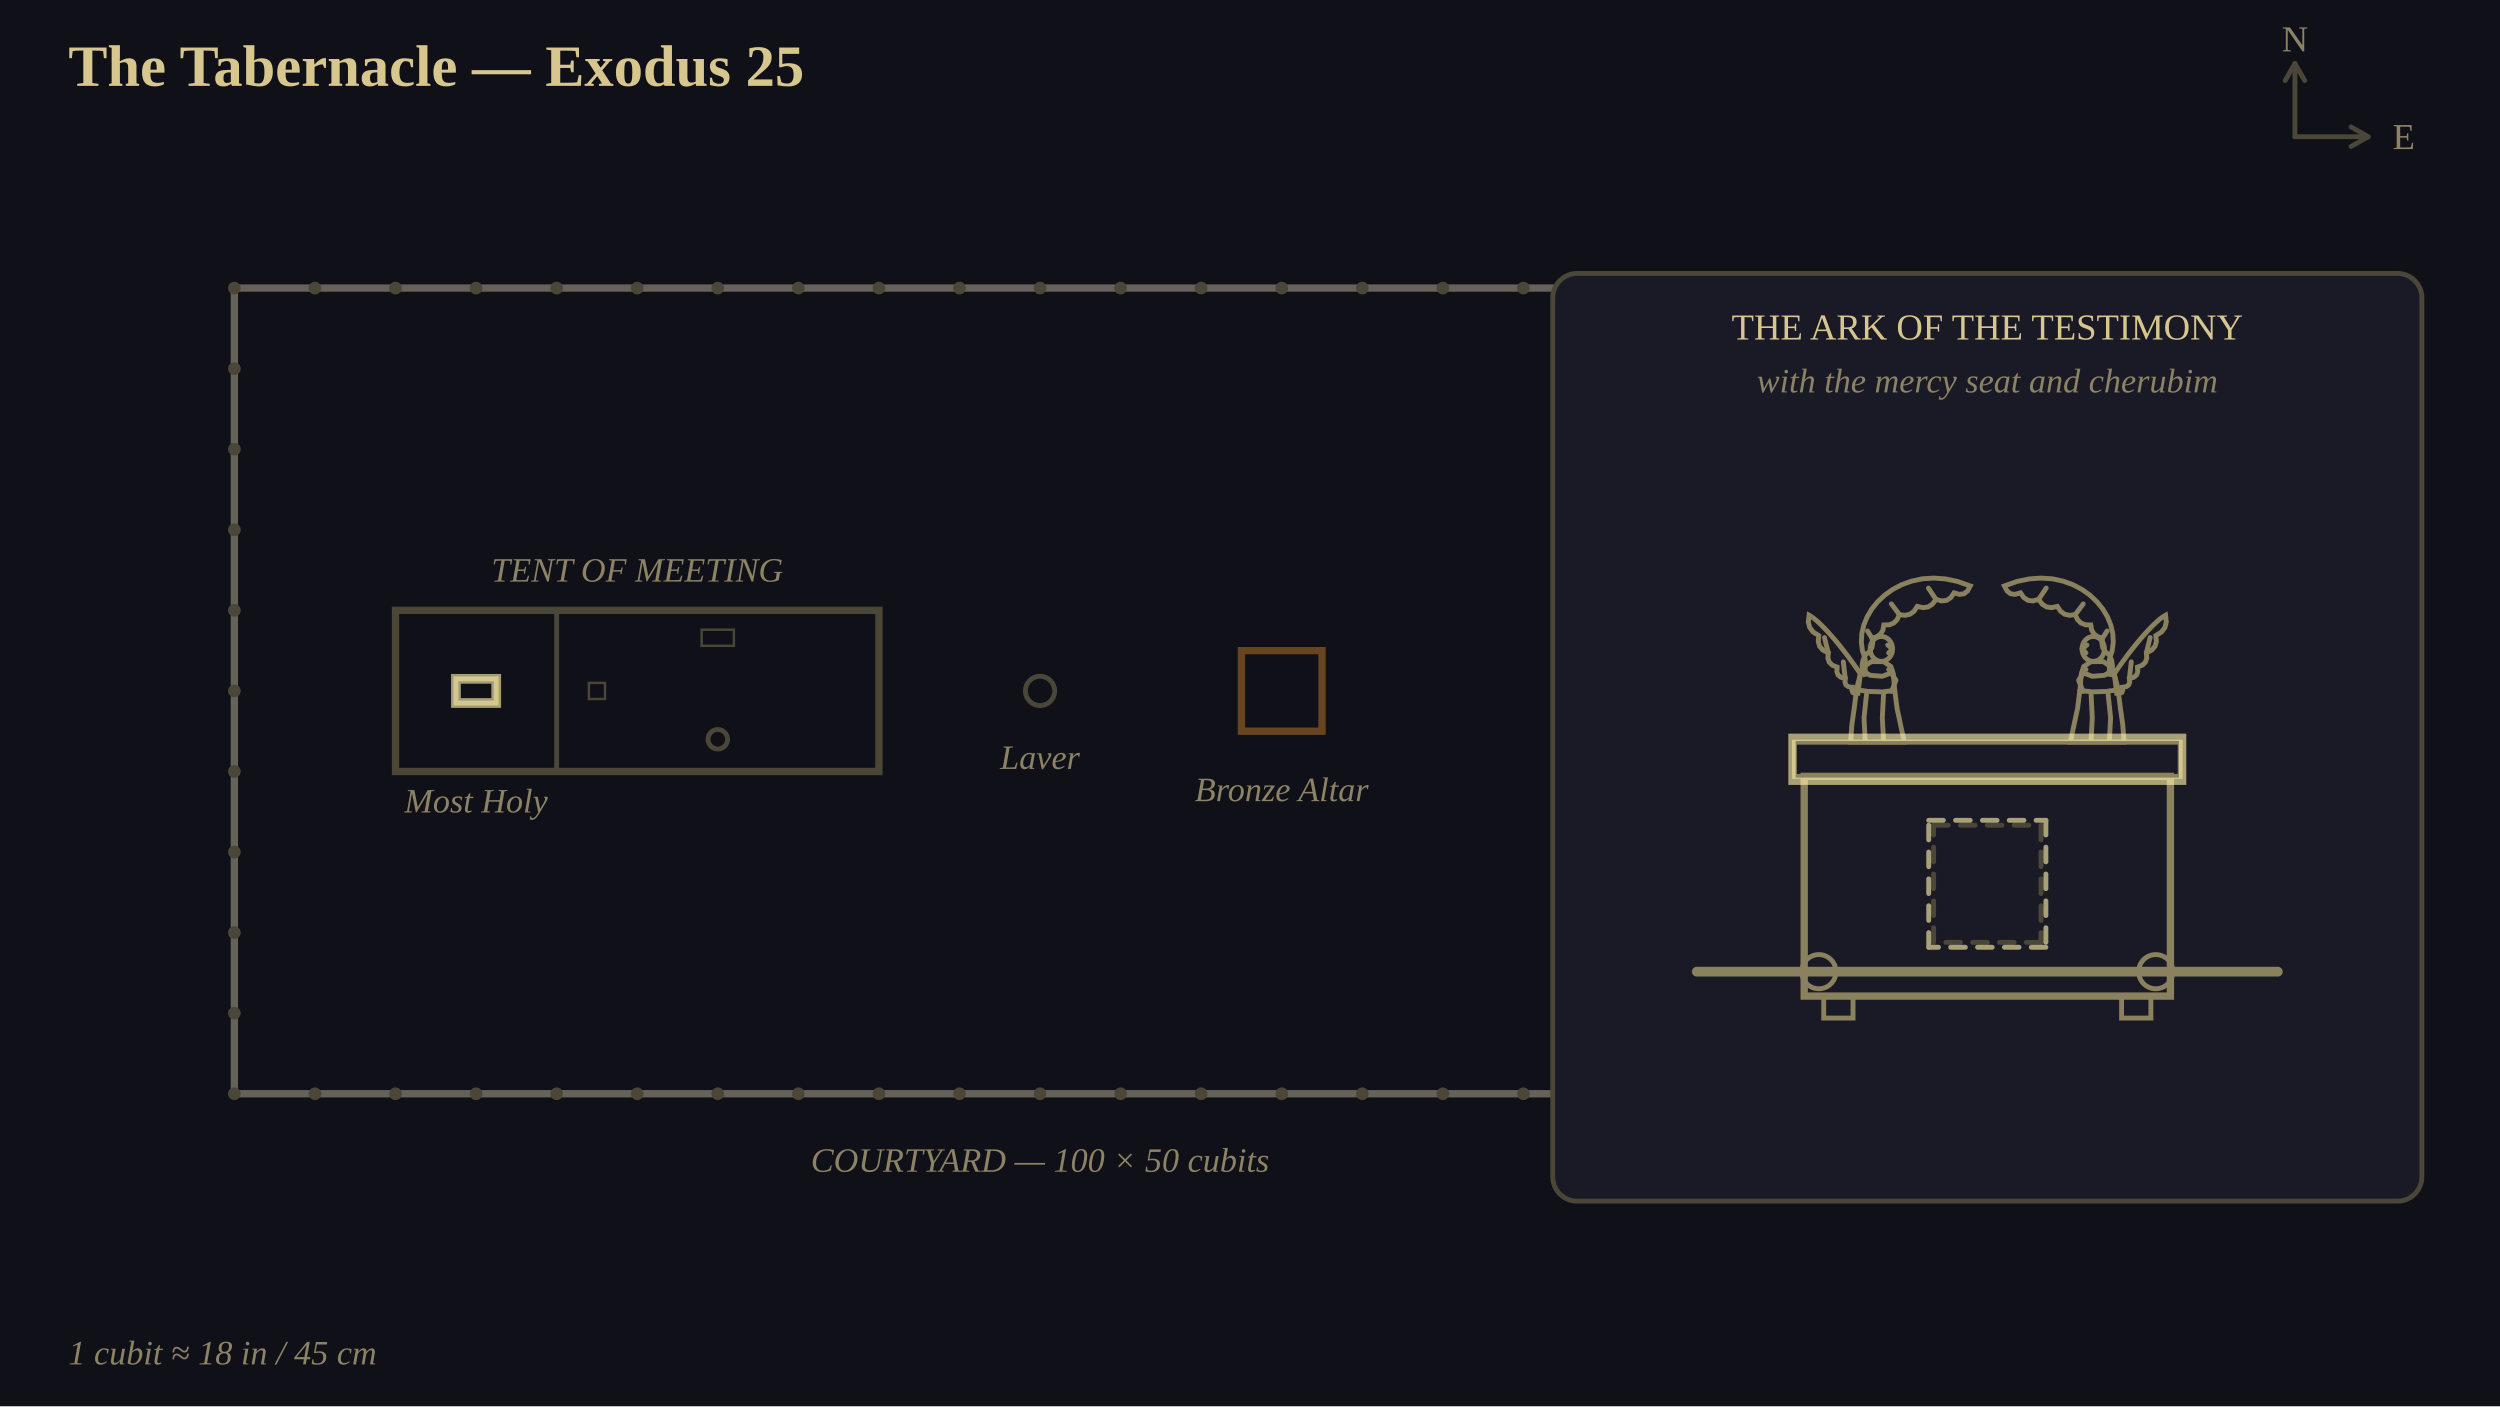
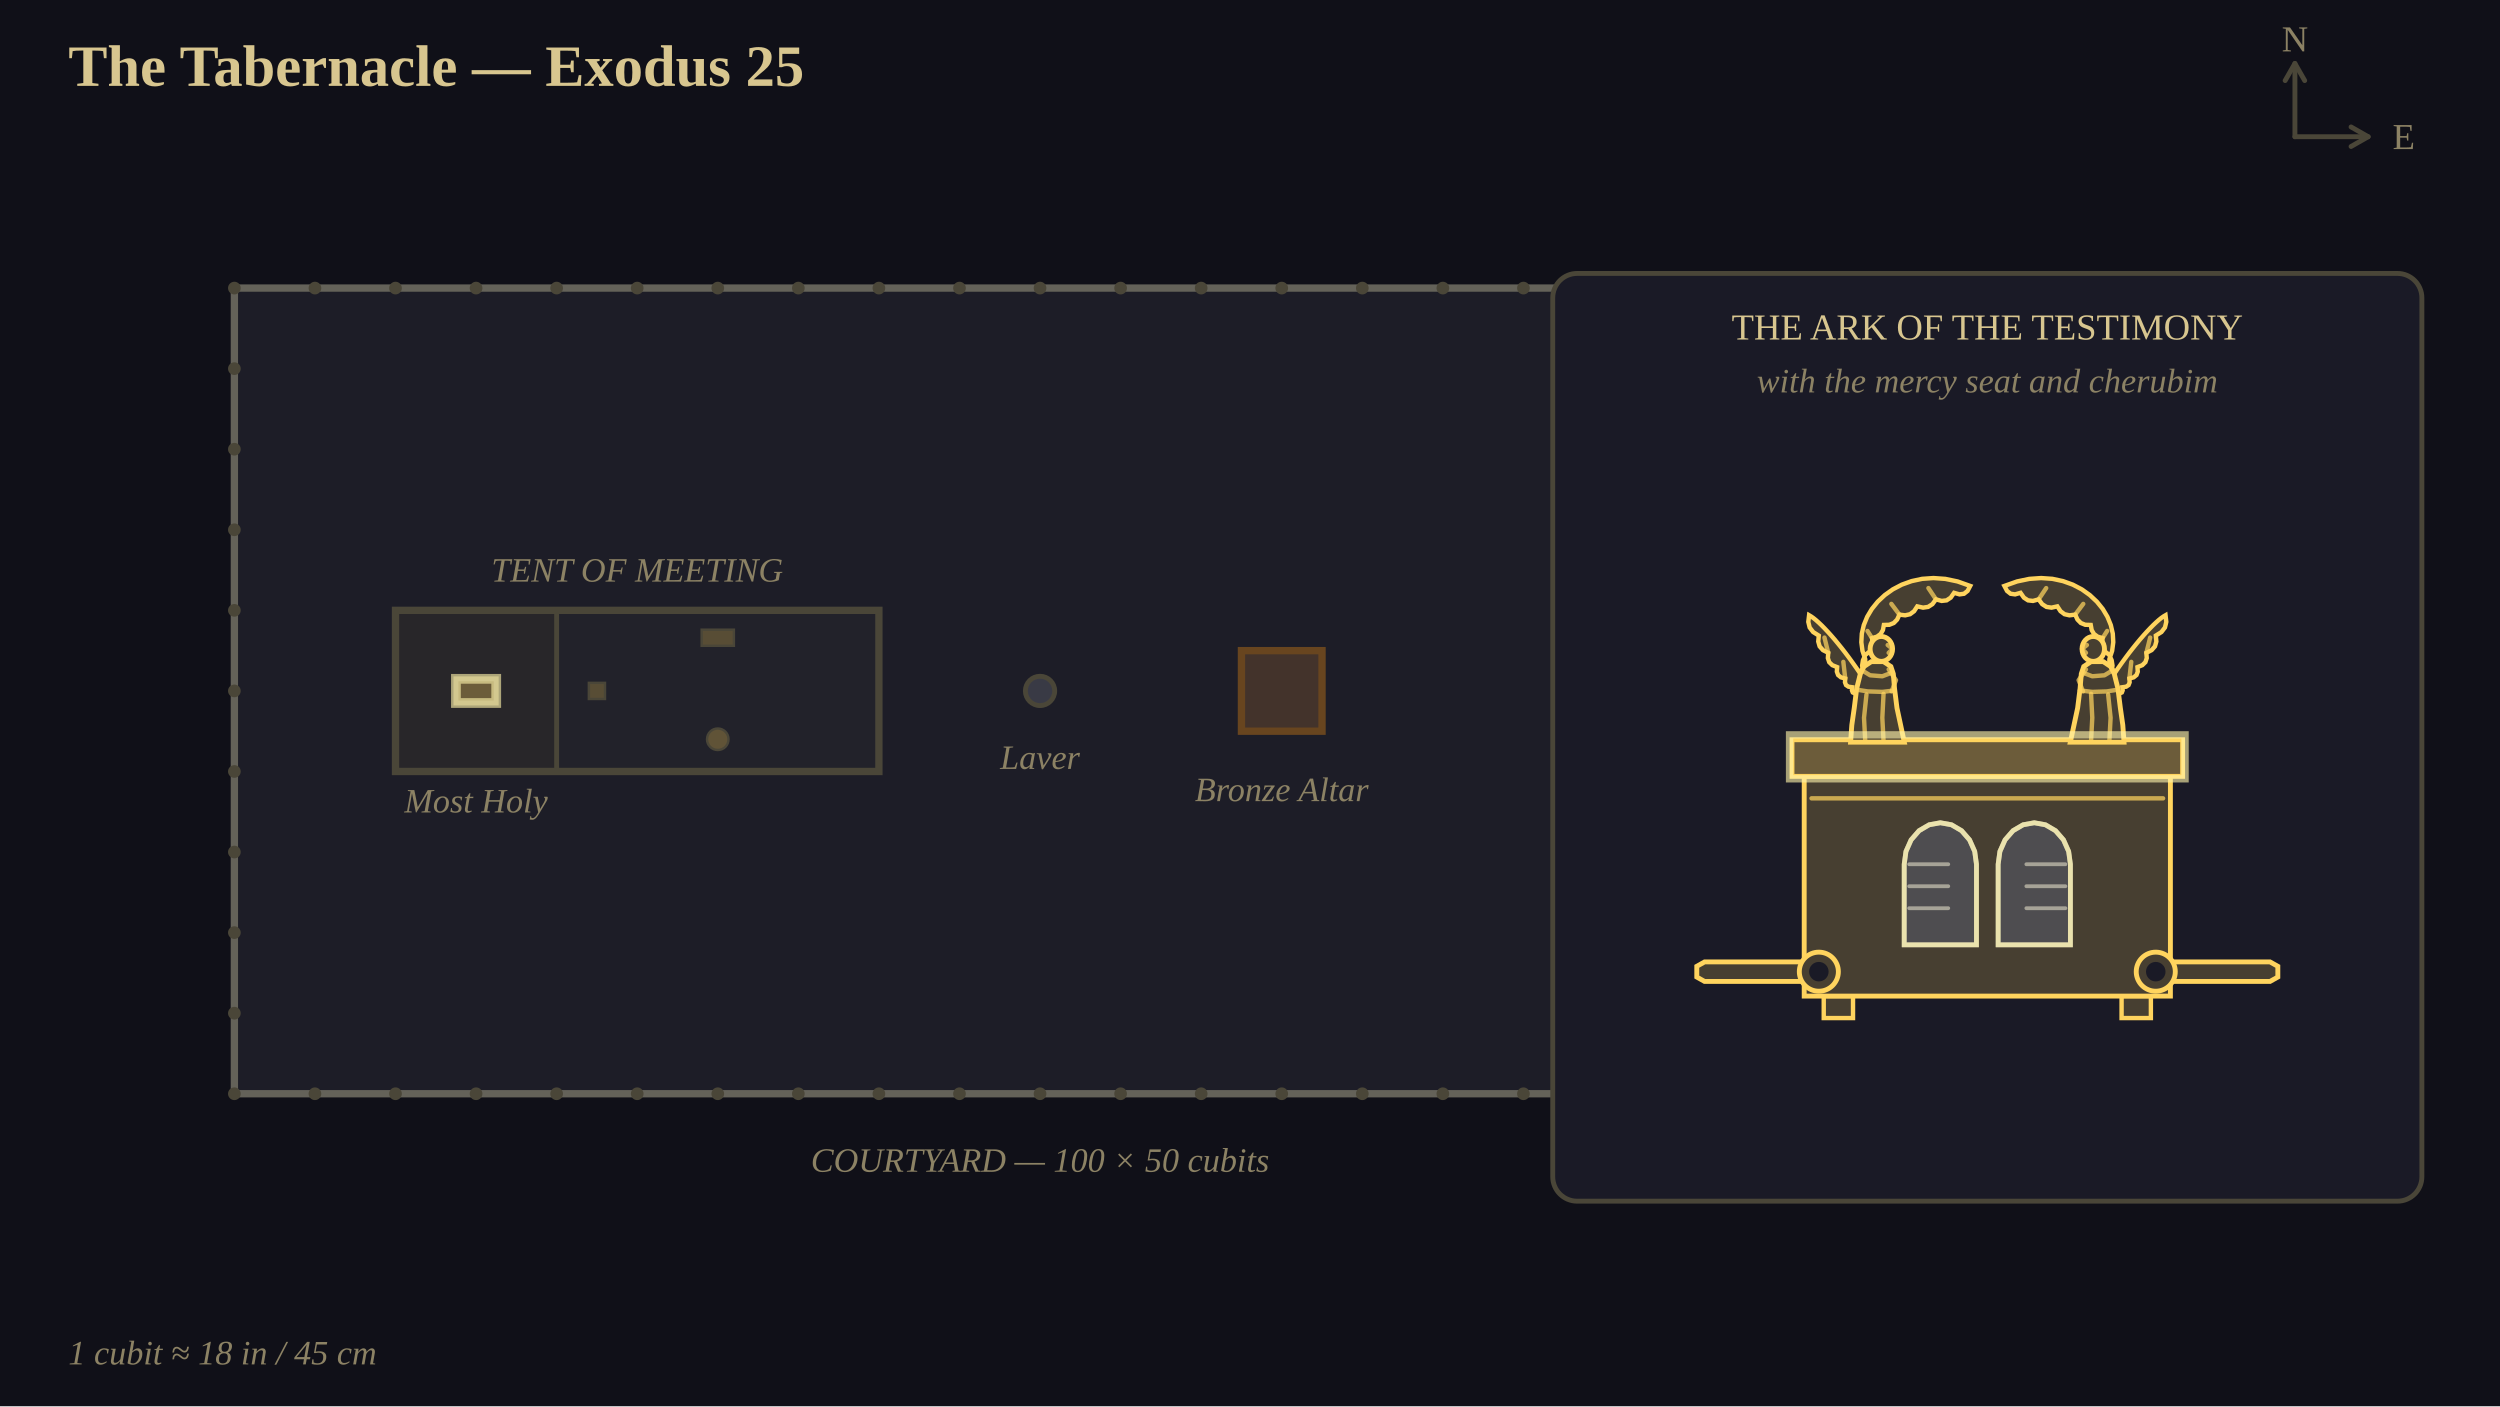
<svg xmlns="http://www.w3.org/2000/svg" viewBox="0 0 1024 576" width="1024" height="576" font-family="Georgia, 'Times New Roman', serif">
  <rect x="0" y="0" width="1024" height="576" fill="rgb(16,16,24)" />
+   <rect x="96" y="118" width="660" height="330" fill="rgb(29,29,39)" />
+   <rect x="162" y="250" width="198" height="66" fill="rgb(34,34,42)" />
+   <rect x="162" y="250" width="66" height="66" fill="rgb(40,38,41)" />
  <polyline points="96,118 756,118" stroke-linejoin="round" stroke-linecap="round" fill="none" stroke="rgb(100,98,89)" stroke-width="3" />
  <polyline points="96,448 756,448" stroke-linejoin="round" stroke-linecap="round" fill="none" stroke="rgb(100,98,89)" stroke-width="3" />
  <polyline points="96,118 96,448" stroke-linejoin="round" stroke-linecap="round" fill="none" stroke="rgb(100,98,89)" stroke-width="3" />
  <polyline points="756,118 756,217" stroke-linejoin="round" stroke-linecap="round" fill="none" stroke="rgb(100,98,89)" stroke-width="3" />
  <polyline points="756,349 756,448" stroke-linejoin="round" stroke-linecap="round" fill="none" stroke="rgb(100,98,89)" stroke-width="3" />
  <polyline points="756,217 756,250" stroke-linejoin="round" stroke-linecap="round" fill="none" stroke="rgb(61,67,108)" stroke-width="5" />
  <polyline points="756,250 756,283" stroke-linejoin="round" stroke-linecap="round" fill="none" stroke="rgb(77,47,88)" stroke-width="5" />
  <polyline points="756,283 756,316" stroke-linejoin="round" stroke-linecap="round" fill="none" stroke="rgb(100,42,42)" stroke-width="5" />
  <polyline points="756,316 756,349" stroke-linejoin="round" stroke-linecap="round" fill="none" stroke="rgb(100,98,89)" stroke-width="5" />
  <ellipse cx="96" cy="118" rx="2.6" ry="2.6" fill="rgb(74,70,56)" />
  <ellipse cx="129" cy="118" rx="2.6" ry="2.6" fill="rgb(74,70,56)" />
  <ellipse cx="162" cy="118" rx="2.6" ry="2.6" fill="rgb(74,70,56)" />
  <ellipse cx="195" cy="118" rx="2.6" ry="2.6" fill="rgb(74,70,56)" />
  <ellipse cx="228" cy="118" rx="2.6" ry="2.6" fill="rgb(74,70,56)" />
  <ellipse cx="261" cy="118" rx="2.6" ry="2.6" fill="rgb(74,70,56)" />
  <ellipse cx="294" cy="118" rx="2.6" ry="2.6" fill="rgb(74,70,56)" />
  <ellipse cx="327" cy="118" rx="2.6" ry="2.6" fill="rgb(74,70,56)" />
  <ellipse cx="360" cy="118" rx="2.6" ry="2.6" fill="rgb(74,70,56)" />
  <ellipse cx="393" cy="118" rx="2.6" ry="2.6" fill="rgb(74,70,56)" />
  <ellipse cx="426" cy="118" rx="2.6" ry="2.6" fill="rgb(74,70,56)" />
  <ellipse cx="459" cy="118" rx="2.6" ry="2.6" fill="rgb(74,70,56)" />
  <ellipse cx="492" cy="118" rx="2.6" ry="2.6" fill="rgb(74,70,56)" />
  <ellipse cx="525" cy="118" rx="2.6" ry="2.6" fill="rgb(74,70,56)" />
  <ellipse cx="558" cy="118" rx="2.6" ry="2.6" fill="rgb(74,70,56)" />
  <ellipse cx="591" cy="118" rx="2.6" ry="2.6" fill="rgb(74,70,56)" />
  <ellipse cx="624" cy="118" rx="2.6" ry="2.6" fill="rgb(74,70,56)" />
  <ellipse cx="657" cy="118" rx="2.6" ry="2.6" fill="rgb(74,70,56)" />
  <ellipse cx="690" cy="118" rx="2.6" ry="2.6" fill="rgb(74,70,56)" />
  <ellipse cx="723" cy="118" rx="2.6" ry="2.6" fill="rgb(74,70,56)" />
  <ellipse cx="756" cy="118" rx="2.6" ry="2.6" fill="rgb(74,70,56)" />
  <ellipse cx="96" cy="448" rx="2.6" ry="2.6" fill="rgb(74,70,56)" />
  <ellipse cx="129" cy="448" rx="2.6" ry="2.6" fill="rgb(74,70,56)" />
  <ellipse cx="162" cy="448" rx="2.6" ry="2.6" fill="rgb(74,70,56)" />
  <ellipse cx="195" cy="448" rx="2.6" ry="2.6" fill="rgb(74,70,56)" />
  <ellipse cx="228" cy="448" rx="2.6" ry="2.6" fill="rgb(74,70,56)" />
  <ellipse cx="261" cy="448" rx="2.6" ry="2.6" fill="rgb(74,70,56)" />
  <ellipse cx="294" cy="448" rx="2.6" ry="2.6" fill="rgb(74,70,56)" />
  <ellipse cx="327" cy="448" rx="2.6" ry="2.6" fill="rgb(74,70,56)" />
  <ellipse cx="360" cy="448" rx="2.6" ry="2.6" fill="rgb(74,70,56)" />
  <ellipse cx="393" cy="448" rx="2.6" ry="2.6" fill="rgb(74,70,56)" />
  <ellipse cx="426" cy="448" rx="2.6" ry="2.6" fill="rgb(74,70,56)" />
  <ellipse cx="459" cy="448" rx="2.6" ry="2.6" fill="rgb(74,70,56)" />
  <ellipse cx="492" cy="448" rx="2.6" ry="2.6" fill="rgb(74,70,56)" />
  <ellipse cx="525" cy="448" rx="2.6" ry="2.6" fill="rgb(74,70,56)" />
  <ellipse cx="558" cy="448" rx="2.6" ry="2.6" fill="rgb(74,70,56)" />
  <ellipse cx="591" cy="448" rx="2.6" ry="2.6" fill="rgb(74,70,56)" />
  <ellipse cx="624" cy="448" rx="2.6" ry="2.6" fill="rgb(74,70,56)" />
  <ellipse cx="657" cy="448" rx="2.6" ry="2.6" fill="rgb(74,70,56)" />
  <ellipse cx="690" cy="448" rx="2.6" ry="2.6" fill="rgb(74,70,56)" />
  <ellipse cx="723" cy="448" rx="2.6" ry="2.6" fill="rgb(74,70,56)" />
  <ellipse cx="756" cy="448" rx="2.6" ry="2.6" fill="rgb(74,70,56)" />
  <ellipse cx="96" cy="151" rx="2.6" ry="2.6" fill="rgb(74,70,56)" />
  <ellipse cx="96" cy="184" rx="2.6" ry="2.6" fill="rgb(74,70,56)" />
  <ellipse cx="96" cy="217" rx="2.6" ry="2.6" fill="rgb(74,70,56)" />
  <ellipse cx="96" cy="250" rx="2.6" ry="2.6" fill="rgb(74,70,56)" />
  <ellipse cx="96" cy="283" rx="2.6" ry="2.6" fill="rgb(74,70,56)" />
  <ellipse cx="96" cy="316" rx="2.6" ry="2.6" fill="rgb(74,70,56)" />
  <ellipse cx="96" cy="349" rx="2.6" ry="2.6" fill="rgb(74,70,56)" />
  <ellipse cx="96" cy="382" rx="2.6" ry="2.6" fill="rgb(74,70,56)" />
  <ellipse cx="96" cy="415" rx="2.6" ry="2.6" fill="rgb(74,70,56)" />
  <ellipse cx="756" cy="151" rx="2.6" ry="2.6" fill="rgb(74,70,56)" />
  <ellipse cx="756" cy="184" rx="2.6" ry="2.6" fill="rgb(74,70,56)" />
  <ellipse cx="756" cy="217" rx="2.6" ry="2.6" fill="rgb(74,70,56)" />
  <ellipse cx="756" cy="250" rx="2.6" ry="2.6" fill="rgb(74,70,56)" />
  <ellipse cx="756" cy="294.02" rx="2.6" ry="2.6" fill="rgb(74,70,56)" />
  <ellipse cx="756" cy="337.98" rx="2.6" ry="2.6" fill="rgb(74,70,56)" />
  <ellipse cx="756" cy="349" rx="2.6" ry="2.6" fill="rgb(74,70,56)" />
  <ellipse cx="756" cy="382" rx="2.6" ry="2.6" fill="rgb(74,70,56)" />
  <ellipse cx="756" cy="415" rx="2.6" ry="2.6" fill="rgb(74,70,56)" />
  <rect x="162" y="250" width="198" height="66" fill="none" stroke="rgb(74,70,56)" stroke-width="3" />
  <polyline points="228,250 228,316" stroke-linejoin="round" stroke-linecap="round" fill="none" stroke="rgb(74,70,56)" stroke-width="2" />
-   <rect x="186.75" y="278.05" width="16.5" height="9.9" fill="none" stroke="rgb(140,130,100)" stroke-width="2" />
-   <rect x="241.2" y="279.7" width="6.6" height="6.6" fill="none" stroke="rgb(74,70,56)" stroke-width="1" />
-   <rect x="287.4" y="257.92" width="13.2" height="6.6" fill="none" stroke="rgb(74,70,56)" stroke-width="1" />
-   <ellipse cx="294" cy="302.8" rx="4" ry="4" fill="none" stroke="rgb(74,70,56)" stroke-width="2" />
-   <ellipse cx="426" cy="283" rx="6" ry="6" fill="none" stroke="rgb(74,70,56)" stroke-width="2" />
-   <rect x="508.5" y="266.5" width="33" height="33" fill="none" stroke="rgb(104,69,31)" stroke-width="3" />
+   <rect x="186.75" y="278.05" width="16.5" height="9.9" fill="rgb(108,92,58)" stroke="rgb(140,130,100)" stroke-width="2" />
+   <rect x="241.2" y="279.7" width="6.6" height="6.6" fill="rgb(88,77,53)" stroke="rgb(74,70,56)" stroke-width="1" />
+   <rect x="287.4" y="257.92" width="13.2" height="6.6" fill="rgb(88,77,53)" stroke="rgb(74,70,56)" stroke-width="1" />
+   <ellipse cx="294" cy="302.8" rx="4.4" ry="4.4" fill="rgb(96,83,55)" stroke="rgb(74,70,56)" stroke-width="1" />
+   <ellipse cx="426" cy="283" rx="6" ry="6" fill="rgb(57,58,69)" stroke="rgb(74,70,56)" stroke-width="2" />
+   <rect x="508.5" y="266.5" width="33" height="33" fill="rgb(67,51,43)" stroke="rgb(104,69,31)" stroke-width="3" />
  <text x="261" y="233.5" font-size="14" text-anchor="middle" dominant-baseline="central" fill="rgb(140,130,100)" font-family="Georgia, 'Times New Roman', serif" font-style="italic">TENT OF MEETING</text>
  <text x="195" y="323.92" font-size="14" text-anchor="middle" dominant-baseline="text-before-edge" fill="rgb(140,130,100)" font-family="Georgia, 'Times New Roman', serif" font-style="italic">Most Holy</text>
  <text x="525" y="319.3" font-size="14" text-anchor="middle" dominant-baseline="text-before-edge" fill="rgb(140,130,100)" font-family="Georgia, 'Times New Roman', serif" font-style="italic">Bronze Altar</text>
  <text x="426" y="306.1" font-size="14" text-anchor="middle" dominant-baseline="text-before-edge" fill="rgb(140,130,100)" font-family="Georgia, 'Times New Roman', serif" font-style="italic">Laver</text>
  <text x="782.4" y="283" font-size="14" text-anchor="start" dominant-baseline="central" fill="rgb(140,130,100)" font-family="Georgia, 'Times New Roman', serif" font-style="italic">GATE</text>
  <text x="426" y="471.1" font-size="14" text-anchor="middle" dominant-baseline="text-before-edge" fill="rgb(140,130,100)" font-family="Georgia, 'Times New Roman', serif" font-style="italic">COURTYARD  —  100 × 50 cubits</text>
  <polyline points="940,56 940,26" stroke-linejoin="round" stroke-linecap="round" fill="none" stroke="rgb(74,70,56)" stroke-width="2" />
  <polyline points="936,33 940,26 944,33" stroke-linejoin="round" stroke-linecap="round" fill="none" stroke="rgb(74,70,56)" stroke-width="2" />
  <polyline points="940,56 970,56" stroke-linejoin="round" stroke-linecap="round" fill="none" stroke="rgb(74,70,56)" stroke-width="2" />
  <polyline points="963,52 970,56 963,60" stroke-linejoin="round" stroke-linecap="round" fill="none" stroke="rgb(74,70,56)" stroke-width="2" />
  <text x="940" y="16" font-size="15" text-anchor="middle" dominant-baseline="central" fill="rgb(140,130,100)" font-family="Georgia, 'Times New Roman', serif">N</text>
  <text x="980" y="56" font-size="15" text-anchor="start" dominant-baseline="central" fill="rgb(140,130,100)" font-family="Georgia, 'Times New Roman', serif">E</text>
  <text x="28" y="20" font-size="24" text-anchor="start" dominant-baseline="text-before-edge" fill="rgb(216,198,143)" font-family="Georgia, 'Times New Roman', serif" font-weight="bold">The Tabernacle — Exodus 25</text>
  <text x="28" y="550" font-size="14" text-anchor="start" dominant-baseline="text-before-edge" fill="rgb(140,130,100)" font-family="Georgia, 'Times New Roman', serif" font-style="italic">1 cubit ≈ 18 in / 45 cm</text>
  <rect x="636" y="112" width="356" height="380" rx="10" fill="rgb(26,26,38)" stroke="rgb(74,70,56)" stroke-width="2" />
  <text x="814" y="134" font-size="15" text-anchor="middle" dominant-baseline="central" fill="rgb(216,198,143)" font-family="Georgia, 'Times New Roman', serif">THE ARK OF THE TESTIMONY</text>
  <text x="814" y="156" font-size="14" text-anchor="middle" dominant-baseline="central" fill="rgb(140,130,100)" font-family="Georgia, 'Times New Roman', serif" font-style="italic">with the mercy seat and cherubim</text>
-   <rect x="739" y="318" width="150" height="90" fill="none" stroke="rgb(138,129,95)" stroke-width="3" />
-   <rect x="735" y="304" width="158" height="14" fill="none" stroke="rgb(138,129,95)" stroke-width="2" />
-   <rect x="747" y="408" width="12" height="9" fill="none" stroke="rgb(138,129,95)" stroke-width="2" />
-   <rect x="869" y="408" width="12" height="9" fill="none" stroke="rgb(138,129,95)" stroke-width="2" />
-   <polyline points="695,398 933,398" stroke-linejoin="round" stroke-linecap="round" fill="none" stroke="rgb(138,129,95)" stroke-width="4" />
-   <ellipse cx="745" cy="398" rx="7" ry="7" fill="none" stroke="rgb(138,129,95)" stroke-width="2" />
-   <ellipse cx="883" cy="398" rx="7" ry="7" fill="none" stroke="rgb(138,129,95)" stroke-width="2" />
-   <polyline points="792,338 798,338" stroke-linejoin="round" stroke-linecap="round" fill="none" stroke="rgb(74,70,56)" stroke-width="2" />
-   <polyline points="803,338 809,338" stroke-linejoin="round" stroke-linecap="round" fill="none" stroke="rgb(74,70,56)" stroke-width="2" />
-   <polyline points="814,338 820,338" stroke-linejoin="round" stroke-linecap="round" fill="none" stroke="rgb(74,70,56)" stroke-width="2" />
-   <polyline points="825,338 831,338" stroke-linejoin="round" stroke-linecap="round" fill="none" stroke="rgb(74,70,56)" stroke-width="2" />
-   <polyline points="836,338 836,344" stroke-linejoin="round" stroke-linecap="round" fill="none" stroke="rgb(74,70,56)" stroke-width="2" />
-   <polyline points="836,349 836,355" stroke-linejoin="round" stroke-linecap="round" fill="none" stroke="rgb(74,70,56)" stroke-width="2" />
-   <polyline points="836,360 836,366" stroke-linejoin="round" stroke-linecap="round" fill="none" stroke="rgb(74,70,56)" stroke-width="2" />
-   <polyline points="836,371 836,377" stroke-linejoin="round" stroke-linecap="round" fill="none" stroke="rgb(74,70,56)" stroke-width="2" />
-   <polyline points="836,382 836,386" stroke-linejoin="round" stroke-linecap="round" fill="none" stroke="rgb(74,70,56)" stroke-width="2" />
-   <polyline points="836,386 830,386" stroke-linejoin="round" stroke-linecap="round" fill="none" stroke="rgb(74,70,56)" stroke-width="2" />
-   <polyline points="825,386 819,386" stroke-linejoin="round" stroke-linecap="round" fill="none" stroke="rgb(74,70,56)" stroke-width="2" />
-   <polyline points="814,386 808,386" stroke-linejoin="round" stroke-linecap="round" fill="none" stroke="rgb(74,70,56)" stroke-width="2" />
-   <polyline points="803,386 797,386" stroke-linejoin="round" stroke-linecap="round" fill="none" stroke="rgb(74,70,56)" stroke-width="2" />
-   <polyline points="792,386 792,380" stroke-linejoin="round" stroke-linecap="round" fill="none" stroke="rgb(74,70,56)" stroke-width="2" />
-   <polyline points="792,375 792,369" stroke-linejoin="round" stroke-linecap="round" fill="none" stroke="rgb(74,70,56)" stroke-width="2" />
-   <polyline points="792,364 792,358" stroke-linejoin="round" stroke-linecap="round" fill="none" stroke="rgb(74,70,56)" stroke-width="2" />
-   <polyline points="792,353 792,347" stroke-linejoin="round" stroke-linecap="round" fill="none" stroke="rgb(74,70,56)" stroke-width="2" />
-   <polyline points="792,342 792,338" stroke-linejoin="round" stroke-linecap="round" fill="none" stroke="rgb(74,70,56)" stroke-width="2" />
-   <polygon points="762,276 760.49,273.77 758.96,271.61 757.43,269.5 755.91,267.47 754.39,265.52 752.89,263.66 751.43,261.9 750,260.25 748.62,258.72 747.29,257.31 746.03,256.04 744.84,254.91 743.74,253.93 742.72,253.11 741.81,252.47 741,252 740.68,254.72 741.23,257.01 742.67,258.89 744.98,260.34 744.75,262.76 745.32,264.75 746.69,266.3 748.85,267.41 748.69,269.54 749.24,271.22 750.51,272.46 752.5,273.25 752.37,275.1 752.88,276.49 754.03,277.43 755.81,277.93 755.7,279.49 756.14,280.61 757.13,281.27 758.69,281.49 758.55,282.78 758.89,283.63 759.7,284.03 761,284" fill="none" stroke="rgb(138,129,95)" stroke-width="2" />
-   <polyline points="748.85,267.41 747.3,261.15" stroke-linejoin="round" stroke-linecap="round" fill="none" stroke="rgb(138,129,95)" stroke-width="2" />
-   <polyline points="755.81,277.93 755.03,271.1" stroke-linejoin="round" stroke-linecap="round" fill="none" stroke="rgb(138,129,95)" stroke-width="2" />
-   <polygon points="764,270 762.86,266.56 762.4,263.05 762.6,259.52 763.41,256.03 764.79,252.65 766.71,249.43 769.12,246.45 772,243.75 775.3,241.4 778.98,239.47 783.01,238.02 787.34,237.09 791.95,236.77 796.79,237.11 801.81,238.16 807,240 805.92,242.05 804.46,243.2 802.62,243.46 800.39,242.82 799.01,244.8 797.31,245.91 795.3,246.14 792.97,245.5 791.52,247.46 789.76,248.59 787.69,248.89 785.31,248.37 784.01,250.35 782.36,251.58 780.35,252.04 778,251.75 777.06,253.79 775.69,255.18 773.88,255.91 771.63,255.98 771.25,258.07 770.31,259.67 768.82,260.77 766.78,261.38 767.07,263.49 766.71,265.34 765.7,266.93 764.04,268.27 763.06,270.45 762.72,272.63 763.04,274.81 764,277" fill="none" stroke="rgb(138,129,95)" stroke-width="2" />
-   <polyline points="792.97,245.5 789.88,240.88" stroke-linejoin="round" stroke-linecap="round" fill="none" stroke="rgb(138,129,95)" stroke-width="2" />
-   <polyline points="778,251.75 774.7,247.35" stroke-linejoin="round" stroke-linecap="round" fill="none" stroke="rgb(138,129,95)" stroke-width="2" />
-   <polyline points="766.78,261.38 764.92,258.44" stroke-linejoin="round" stroke-linecap="round" fill="none" stroke="rgb(138,129,95)" stroke-width="2" />
-   <polygon points="758,304 758.5,297 759.5,290 760.5,282 762,276 763.5,273 766.5,271 771.5,271 774.5,273 775.5,276 776,282 777,290 778.5,297 780,304" fill="none" stroke="rgb(138,129,95)" stroke-width="2" />
-   <ellipse cx="770.6" cy="265.8" rx="4.6" ry="5.1" fill="none" stroke="rgb(138,129,95)" stroke-width="2" />
-   <polyline points="773.2,264.2 775.2,265.8 773.6,267.4" stroke-linejoin="round" stroke-linecap="round" fill="none" stroke="rgb(138,129,95)" stroke-width="2" />
-   <polyline points="762.4,274.4 766,276.6 771,277 775.2,275.4" stroke-linejoin="round" stroke-linecap="round" fill="none" stroke="rgb(138,129,95)" stroke-width="2" />
-   <polyline points="773.6,274.2 776.6,278.6 774.8,283.2" stroke-linejoin="round" stroke-linecap="round" fill="none" stroke="rgb(138,129,95)" stroke-width="2" />
-   <polyline points="760.6,282.5 765,283.2 771,283.4 776.1,282.8" stroke-linejoin="round" stroke-linecap="round" fill="none" stroke="rgb(138,129,95)" stroke-width="2" />
-   <polyline points="764.5,284.5 763.5,294 764,303.5" stroke-linejoin="round" stroke-linecap="round" fill="none" stroke="rgb(138,129,95)" stroke-width="2" />
-   <polyline points="771.5,284.2 771,294 771.5,303.5" stroke-linejoin="round" stroke-linecap="round" fill="none" stroke="rgb(138,129,95)" stroke-width="2" />
-   <polygon points="866,276 867.51,273.77 869.04,271.61 870.57,269.5 872.09,267.47 873.61,265.52 875.11,263.66 876.57,261.9 878,260.25 879.38,258.72 880.71,257.31 881.97,256.04 883.16,254.91 884.26,253.93 885.28,253.11 886.19,252.47 887,252 887.32,254.72 886.77,257.01 885.33,258.89 883.02,260.34 883.25,262.76 882.68,264.75 881.31,266.3 879.15,267.41 879.31,269.54 878.76,271.22 877.49,272.46 875.5,273.25 875.63,275.1 875.12,276.49 873.97,277.43 872.19,277.93 872.3,279.49 871.86,280.61 870.87,281.27 869.31,281.49 869.45,282.78 869.11,283.63 868.3,284.03 867,284" fill="none" stroke="rgb(138,129,95)" stroke-width="2" />
-   <polyline points="879.15,267.41 880.7,261.15" stroke-linejoin="round" stroke-linecap="round" fill="none" stroke="rgb(138,129,95)" stroke-width="2" />
-   <polyline points="872.19,277.93 872.97,271.1" stroke-linejoin="round" stroke-linecap="round" fill="none" stroke="rgb(138,129,95)" stroke-width="2" />
-   <polygon points="864,270 865.14,266.56 865.6,263.05 865.4,259.52 864.59,256.03 863.21,252.65 861.29,249.43 858.88,246.45 856,243.75 852.7,241.4 849.02,239.47 844.99,238.02 840.66,237.09 836.05,236.77 831.21,237.11 826.19,238.16 821,240 822.08,242.05 823.54,243.2 825.38,243.46 827.61,242.82 828.99,244.8 830.69,245.91 832.7,246.14 835.03,245.5 836.48,247.46 838.24,248.59 840.31,248.89 842.69,248.37 843.99,250.35 845.64,251.58 847.65,252.04 850,251.75 850.94,253.79 852.31,255.18 854.12,255.91 856.37,255.98 856.75,258.07 857.69,259.67 859.18,260.77 861.22,261.38 860.93,263.49 861.29,265.34 862.3,266.93 863.96,268.27 864.94,270.45 865.28,272.63 864.96,274.81 864,277" fill="none" stroke="rgb(138,129,95)" stroke-width="2" />
-   <polyline points="835.03,245.5 838.12,240.88" stroke-linejoin="round" stroke-linecap="round" fill="none" stroke="rgb(138,129,95)" stroke-width="2" />
-   <polyline points="850,251.75 853.3,247.35" stroke-linejoin="round" stroke-linecap="round" fill="none" stroke="rgb(138,129,95)" stroke-width="2" />
-   <polyline points="861.22,261.38 863.08,258.44" stroke-linejoin="round" stroke-linecap="round" fill="none" stroke="rgb(138,129,95)" stroke-width="2" />
-   <polygon points="870,304 869.5,297 868.5,290 867.5,282 866,276 864.5,273 861.5,271 856.5,271 853.5,273 852.5,276 852,282 851,290 849.5,297 848,304" fill="none" stroke="rgb(138,129,95)" stroke-width="2" />
-   <ellipse cx="857.4" cy="265.8" rx="4.6" ry="5.1" fill="none" stroke="rgb(138,129,95)" stroke-width="2" />
-   <polyline points="854.8,264.2 852.8,265.8 854.4,267.4" stroke-linejoin="round" stroke-linecap="round" fill="none" stroke="rgb(138,129,95)" stroke-width="2" />
-   <polyline points="865.6,274.4 862,276.6 857,277 852.8,275.4" stroke-linejoin="round" stroke-linecap="round" fill="none" stroke="rgb(138,129,95)" stroke-width="2" />
-   <polyline points="854.4,274.2 851.4,278.6 853.2,283.2" stroke-linejoin="round" stroke-linecap="round" fill="none" stroke="rgb(138,129,95)" stroke-width="2" />
-   <polyline points="867.4,282.5 863,283.2 857,283.4 851.9,282.8" stroke-linejoin="round" stroke-linecap="round" fill="none" stroke="rgb(138,129,95)" stroke-width="2" />
-   <polyline points="863.5,284.5 864.5,294 864,303.5" stroke-linejoin="round" stroke-linecap="round" fill="none" stroke="rgb(138,129,95)" stroke-width="2" />
-   <polyline points="856.5,284.2 857,294 856.5,303.5" stroke-linejoin="round" stroke-linecap="round" fill="none" stroke="rgb(138,129,95)" stroke-width="2" />
+   <polygon points="698.2,402 929.8,402 933,400.2 933,395.8 929.8,394 698.2,394 695,395.8 695,400.2" fill="rgb(71,63,49)" stroke="rgb(255,212,94)" stroke-width="2" />
+   <polygon points="747,408 759,408 759,417 747,417" fill="rgb(71,63,49)" stroke="rgb(255,212,94)" stroke-width="1.8" />
+   <polygon points="869,408 881,408 881,417 869,417" fill="rgb(71,63,49)" stroke="rgb(255,212,94)" stroke-width="1.8" />
+   <polygon points="739,318 889,318 889,408 739,408" fill="rgb(71,63,49)" stroke="rgb(255,212,94)" stroke-width="2" />
+   <polyline points="742,327 886,327" stroke-linejoin="round" stroke-linecap="round" fill="none" stroke="rgb(255,212,94)" stroke-width="1.8" stroke-opacity="0.718" />
+   <ellipse cx="745" cy="398" rx="8" ry="8" fill="rgb(71,63,49)" stroke="rgb(255,212,94)" stroke-width="2" />
+   <ellipse cx="745" cy="398" rx="4" ry="4" fill="rgb(26,26,38)" />
+   <ellipse cx="883" cy="398" rx="8" ry="8" fill="rgb(71,63,49)" stroke="rgb(255,212,94)" stroke-width="2" />
+   <ellipse cx="883" cy="398" rx="4" ry="4" fill="rgb(26,26,38)" />
+   <polygon points="779.96,387 779.96,354 779.96,354 780.68,348.75 782.79,344.01 786.06,340.25 790.19,337.83 794.76,337 799.33,337.83 803.46,340.25 806.73,344.01 808.84,348.75 809.56,354 809.56,387" fill="rgb(78,77,80)" stroke="rgb(200,196,178)" stroke-width="1.95" />
+   <polygon points="818.44,387 818.44,354 818.44,354 819.16,348.75 821.27,344.01 824.54,340.25 828.67,337.83 833.24,337 837.81,337.83 841.94,340.25 845.21,344.01 847.32,348.75 848.04,354 848.04,387" fill="rgb(78,77,80)" stroke="rgb(200,196,178)" stroke-width="1.95" />
+   <polyline points="782,354 798,354" stroke-linejoin="round" stroke-linecap="round" fill="none" stroke="rgb(200,196,178)" stroke-width="1.56" stroke-opacity="0.718" />
+   <polyline points="782,363 798,363" stroke-linejoin="round" stroke-linecap="round" fill="none" stroke="rgb(200,196,178)" stroke-width="1.56" stroke-opacity="0.718" />
+   <polyline points="782,372 798,372" stroke-linejoin="round" stroke-linecap="round" fill="none" stroke="rgb(200,196,178)" stroke-width="1.56" stroke-opacity="0.718" />
+   <polyline points="830,354 846,354" stroke-linejoin="round" stroke-linecap="round" fill="none" stroke="rgb(200,196,178)" stroke-width="1.56" stroke-opacity="0.718" />
+   <polyline points="830,363 846,363" stroke-linejoin="round" stroke-linecap="round" fill="none" stroke="rgb(200,196,178)" stroke-width="1.56" stroke-opacity="0.718" />
+   <polyline points="830,372 846,372" stroke-linejoin="round" stroke-linecap="round" fill="none" stroke="rgb(200,196,178)" stroke-width="1.56" stroke-opacity="0.718" />
+   <polygon points="734,303 894,303 894,318 734,318" fill="rgb(108,92,58)" stroke="rgb(255,212,94)" stroke-width="2" />
+   <polygon points="762,276 760.49,273.77 758.96,271.61 757.43,269.5 755.91,267.47 754.39,265.52 752.89,263.66 751.43,261.9 750,260.25 748.62,258.72 747.29,257.31 746.03,256.04 744.84,254.91 743.74,253.93 742.72,253.11 741.81,252.47 741,252 740.68,254.72 741.23,257.01 742.67,258.89 744.98,260.34 744.75,262.76 745.32,264.75 746.69,266.3 748.85,267.41 748.69,269.54 749.24,271.22 750.51,272.46 752.5,273.25 752.37,275.1 752.88,276.49 754.03,277.43 755.81,277.93 755.7,279.49 756.14,280.61 757.13,281.27 758.69,281.49 758.55,282.78 758.89,283.63 759.7,284.03 761,284" fill="rgb(71,63,49)" stroke="rgb(255,212,94)" stroke-width="1.8" />
+   <polyline points="748.85,267.41 747.3,261.15" stroke-linejoin="round" stroke-linecap="round" fill="none" stroke="rgb(255,212,94)" stroke-width="1.8" stroke-opacity="0.718" />
+   <polyline points="755.81,277.93 755.03,271.1" stroke-linejoin="round" stroke-linecap="round" fill="none" stroke="rgb(255,212,94)" stroke-width="1.8" stroke-opacity="0.718" />
+   <polygon points="764,270 762.86,266.56 762.4,263.05 762.6,259.52 763.41,256.03 764.79,252.65 766.71,249.43 769.12,246.45 772,243.75 775.3,241.4 778.98,239.47 783.01,238.02 787.34,237.09 791.95,236.77 796.79,237.11 801.81,238.16 807,240 805.92,242.05 804.46,243.2 802.62,243.46 800.39,242.82 799.01,244.8 797.31,245.91 795.3,246.14 792.97,245.5 791.52,247.46 789.76,248.59 787.69,248.89 785.31,248.37 784.01,250.35 782.36,251.58 780.35,252.04 778,251.75 777.06,253.79 775.69,255.18 773.88,255.91 771.63,255.98 771.25,258.07 770.31,259.67 768.82,260.77 766.78,261.38 767.07,263.49 766.71,265.34 765.7,266.93 764.04,268.27 763.06,270.45 762.72,272.63 763.04,274.81 764,277" fill="rgb(71,63,49)" stroke="rgb(255,212,94)" stroke-width="1.8" />
+   <polyline points="792.97,245.5 789.88,240.88" stroke-linejoin="round" stroke-linecap="round" fill="none" stroke="rgb(255,212,94)" stroke-width="1.8" stroke-opacity="0.718" />
+   <polyline points="778,251.75 774.7,247.35" stroke-linejoin="round" stroke-linecap="round" fill="none" stroke="rgb(255,212,94)" stroke-width="1.8" stroke-opacity="0.718" />
+   <polyline points="766.78,261.38 764.92,258.44" stroke-linejoin="round" stroke-linecap="round" fill="none" stroke="rgb(255,212,94)" stroke-width="1.8" stroke-opacity="0.718" />
+   <polygon points="758,304 758.5,297 759.5,290 760.5,282 762,276 763.5,273 766.5,271 771.5,271 774.5,273 775.5,276 776,282 777,290 778.5,297 780,304" fill="rgb(71,63,49)" stroke="rgb(255,212,94)" stroke-width="2" />
+   <ellipse cx="770.6" cy="265.8" rx="4.6" ry="5.1" fill="rgb(71,63,49)" stroke="rgb(255,212,94)" stroke-width="2" />
+   <polyline points="773.2,264.2 775.2,265.8 773.6,267.4" stroke-linejoin="round" stroke-linecap="round" fill="none" stroke="rgb(255,212,94)" stroke-width="1.8" stroke-opacity="0.718" />
+   <polyline points="762.4,274.4 766,276.6 771,277 775.2,275.4" stroke-linejoin="round" stroke-linecap="round" fill="none" stroke="rgb(255,212,94)" stroke-width="1.8" stroke-opacity="0.718" />
+   <polyline points="773.6,274.2 776.6,278.6 774.8,283.2" stroke-linejoin="round" stroke-linecap="round" fill="none" stroke="rgb(255,212,94)" stroke-width="1.8" stroke-opacity="0.718" />
+   <polyline points="760.6,282.5 765,283.2 771,283.4 776.1,282.8" stroke-linejoin="round" stroke-linecap="round" fill="none" stroke="rgb(255,212,94)" stroke-width="1.8" stroke-opacity="0.718" />
+   <polyline points="764.5,284.5 763.5,294 764,303.5" stroke-linejoin="round" stroke-linecap="round" fill="none" stroke="rgb(255,212,94)" stroke-width="1.8" stroke-opacity="0.718" />
+   <polyline points="771.5,284.2 771,294 771.5,303.5" stroke-linejoin="round" stroke-linecap="round" fill="none" stroke="rgb(255,212,94)" stroke-width="1.8" stroke-opacity="0.718" />
+   <polygon points="866,276 867.51,273.77 869.04,271.61 870.57,269.5 872.09,267.47 873.61,265.52 875.11,263.66 876.57,261.9 878,260.25 879.38,258.72 880.71,257.31 881.97,256.04 883.16,254.91 884.26,253.93 885.28,253.11 886.19,252.47 887,252 887.32,254.72 886.77,257.01 885.33,258.89 883.02,260.34 883.25,262.76 882.68,264.75 881.31,266.3 879.15,267.41 879.31,269.54 878.76,271.22 877.49,272.46 875.5,273.25 875.63,275.1 875.12,276.49 873.97,277.43 872.19,277.93 872.3,279.49 871.86,280.61 870.87,281.27 869.31,281.49 869.45,282.78 869.11,283.63 868.3,284.03 867,284" fill="rgb(71,63,49)" stroke="rgb(255,212,94)" stroke-width="1.8" />
+   <polyline points="879.15,267.41 880.7,261.15" stroke-linejoin="round" stroke-linecap="round" fill="none" stroke="rgb(255,212,94)" stroke-width="1.8" stroke-opacity="0.718" />
+   <polyline points="872.19,277.93 872.97,271.1" stroke-linejoin="round" stroke-linecap="round" fill="none" stroke="rgb(255,212,94)" stroke-width="1.8" stroke-opacity="0.718" />
+   <polygon points="864,270 865.14,266.56 865.6,263.05 865.4,259.52 864.59,256.03 863.21,252.65 861.29,249.43 858.88,246.45 856,243.75 852.7,241.4 849.02,239.47 844.99,238.02 840.66,237.09 836.05,236.77 831.21,237.11 826.19,238.16 821,240 822.08,242.05 823.54,243.2 825.38,243.46 827.61,242.82 828.99,244.8 830.69,245.91 832.7,246.14 835.03,245.5 836.48,247.46 838.24,248.59 840.31,248.89 842.69,248.37 843.99,250.35 845.64,251.58 847.65,252.04 850,251.75 850.94,253.79 852.31,255.18 854.12,255.91 856.37,255.98 856.75,258.07 857.69,259.67 859.18,260.77 861.22,261.38 860.93,263.49 861.29,265.34 862.3,266.93 863.96,268.27 864.94,270.45 865.28,272.63 864.96,274.81 864,277" fill="rgb(71,63,49)" stroke="rgb(255,212,94)" stroke-width="1.8" />
+   <polyline points="835.03,245.5 838.12,240.88" stroke-linejoin="round" stroke-linecap="round" fill="none" stroke="rgb(255,212,94)" stroke-width="1.8" stroke-opacity="0.718" />
+   <polyline points="850,251.75 853.3,247.35" stroke-linejoin="round" stroke-linecap="round" fill="none" stroke="rgb(255,212,94)" stroke-width="1.8" stroke-opacity="0.718" />
+   <polyline points="861.22,261.38 863.08,258.44" stroke-linejoin="round" stroke-linecap="round" fill="none" stroke="rgb(255,212,94)" stroke-width="1.8" stroke-opacity="0.718" />
+   <polygon points="870,304 869.5,297 868.5,290 867.5,282 866,276 864.5,273 861.5,271 856.5,271 853.5,273 852.5,276 852,282 851,290 849.5,297 848,304" fill="rgb(71,63,49)" stroke="rgb(255,212,94)" stroke-width="2" />
+   <ellipse cx="857.4" cy="265.8" rx="4.6" ry="5.1" fill="rgb(71,63,49)" stroke="rgb(255,212,94)" stroke-width="2" />
+   <polyline points="854.8,264.2 852.8,265.8 854.4,267.4" stroke-linejoin="round" stroke-linecap="round" fill="none" stroke="rgb(255,212,94)" stroke-width="1.8" stroke-opacity="0.718" />
+   <polyline points="865.6,274.4 862,276.6 857,277 852.8,275.4" stroke-linejoin="round" stroke-linecap="round" fill="none" stroke="rgb(255,212,94)" stroke-width="1.8" stroke-opacity="0.718" />
+   <polyline points="854.4,274.2 851.4,278.6 853.2,283.2" stroke-linejoin="round" stroke-linecap="round" fill="none" stroke="rgb(255,212,94)" stroke-width="1.8" stroke-opacity="0.718" />
+   <polyline points="867.4,282.5 863,283.2 857,283.4 851.9,282.8" stroke-linejoin="round" stroke-linecap="round" fill="none" stroke="rgb(255,212,94)" stroke-width="1.8" stroke-opacity="0.718" />
+   <polyline points="863.5,284.5 864.5,294 864,303.5" stroke-linejoin="round" stroke-linecap="round" fill="none" stroke="rgb(255,212,94)" stroke-width="1.8" stroke-opacity="0.718" />
+   <polyline points="856.5,284.2 857,294 856.5,303.5" stroke-linejoin="round" stroke-linecap="round" fill="none" stroke="rgb(255,212,94)" stroke-width="1.8" stroke-opacity="0.718" />
  <g opacity="0.62">
-     <rect x="734" y="302" width="160" height="18" fill="none" stroke="rgb(255,244,170)" stroke-width="3" />
-     <polyline points="790,336 796,336" stroke-linejoin="round" stroke-linecap="round" fill="none" stroke="rgb(255,244,170)" stroke-width="2" />
-     <polyline points="801,336 807,336" stroke-linejoin="round" stroke-linecap="round" fill="none" stroke="rgb(255,244,170)" stroke-width="2" />
-     <polyline points="812,336 818,336" stroke-linejoin="round" stroke-linecap="round" fill="none" stroke="rgb(255,244,170)" stroke-width="2" />
-     <polyline points="823,336 829,336" stroke-linejoin="round" stroke-linecap="round" fill="none" stroke="rgb(255,244,170)" stroke-width="2" />
-     <polyline points="834,336 838,336" stroke-linejoin="round" stroke-linecap="round" fill="none" stroke="rgb(255,244,170)" stroke-width="2" />
-     <polyline points="838,336 838,342" stroke-linejoin="round" stroke-linecap="round" fill="none" stroke="rgb(255,244,170)" stroke-width="2" />
-     <polyline points="838,347 838,353" stroke-linejoin="round" stroke-linecap="round" fill="none" stroke="rgb(255,244,170)" stroke-width="2" />
-     <polyline points="838,358 838,364" stroke-linejoin="round" stroke-linecap="round" fill="none" stroke="rgb(255,244,170)" stroke-width="2" />
-     <polyline points="838,369 838,375" stroke-linejoin="round" stroke-linecap="round" fill="none" stroke="rgb(255,244,170)" stroke-width="2" />
-     <polyline points="838,380 838,386" stroke-linejoin="round" stroke-linecap="round" fill="none" stroke="rgb(255,244,170)" stroke-width="2" />
-     <polyline points="838,388 832,388" stroke-linejoin="round" stroke-linecap="round" fill="none" stroke="rgb(255,244,170)" stroke-width="2" />
-     <polyline points="827,388 821,388" stroke-linejoin="round" stroke-linecap="round" fill="none" stroke="rgb(255,244,170)" stroke-width="2" />
-     <polyline points="816,388 810,388" stroke-linejoin="round" stroke-linecap="round" fill="none" stroke="rgb(255,244,170)" stroke-width="2" />
-     <polyline points="805,388 799,388" stroke-linejoin="round" stroke-linecap="round" fill="none" stroke="rgb(255,244,170)" stroke-width="2" />
-     <polyline points="794,388 790,388" stroke-linejoin="round" stroke-linecap="round" fill="none" stroke="rgb(255,244,170)" stroke-width="2" />
-     <polyline points="790,388 790,382" stroke-linejoin="round" stroke-linecap="round" fill="none" stroke="rgb(255,244,170)" stroke-width="2" />
-     <polyline points="790,377 790,371" stroke-linejoin="round" stroke-linecap="round" fill="none" stroke="rgb(255,244,170)" stroke-width="2" />
-     <polyline points="790,366 790,360" stroke-linejoin="round" stroke-linecap="round" fill="none" stroke="rgb(255,244,170)" stroke-width="2" />
-     <polyline points="790,355 790,349" stroke-linejoin="round" stroke-linecap="round" fill="none" stroke="rgb(255,244,170)" stroke-width="2" />
-     <polyline points="790,344 790,338" stroke-linejoin="round" stroke-linecap="round" fill="none" stroke="rgb(255,244,170)" stroke-width="2" />
+     <rect x="733" y="301" width="162" height="18" fill="none" stroke="rgb(255,244,170)" stroke-width="3" />
+     <polygon points="779.96,387 779.96,354 779.96,354 780.68,348.75 782.79,344.01 786.06,340.25 790.19,337.83 794.76,337 799.33,337.83 803.46,340.25 806.73,344.01 808.84,348.75 809.56,354 809.56,387" fill="none" stroke="rgb(255,244,170)" stroke-width="2" />
+     <polygon points="818.44,387 818.44,354 818.44,354 819.16,348.75 821.27,344.01 824.54,340.25 828.67,337.83 833.24,337 837.81,337.83 841.94,340.25 845.21,344.01 847.32,348.75 848.04,354 848.04,387" fill="none" stroke="rgb(255,244,170)" stroke-width="2" />
    <rect x="186.75" y="278.05" width="16.5" height="9.9" fill="none" stroke="rgb(255,244,170)" stroke-width="4" />
  </g>
</svg>
